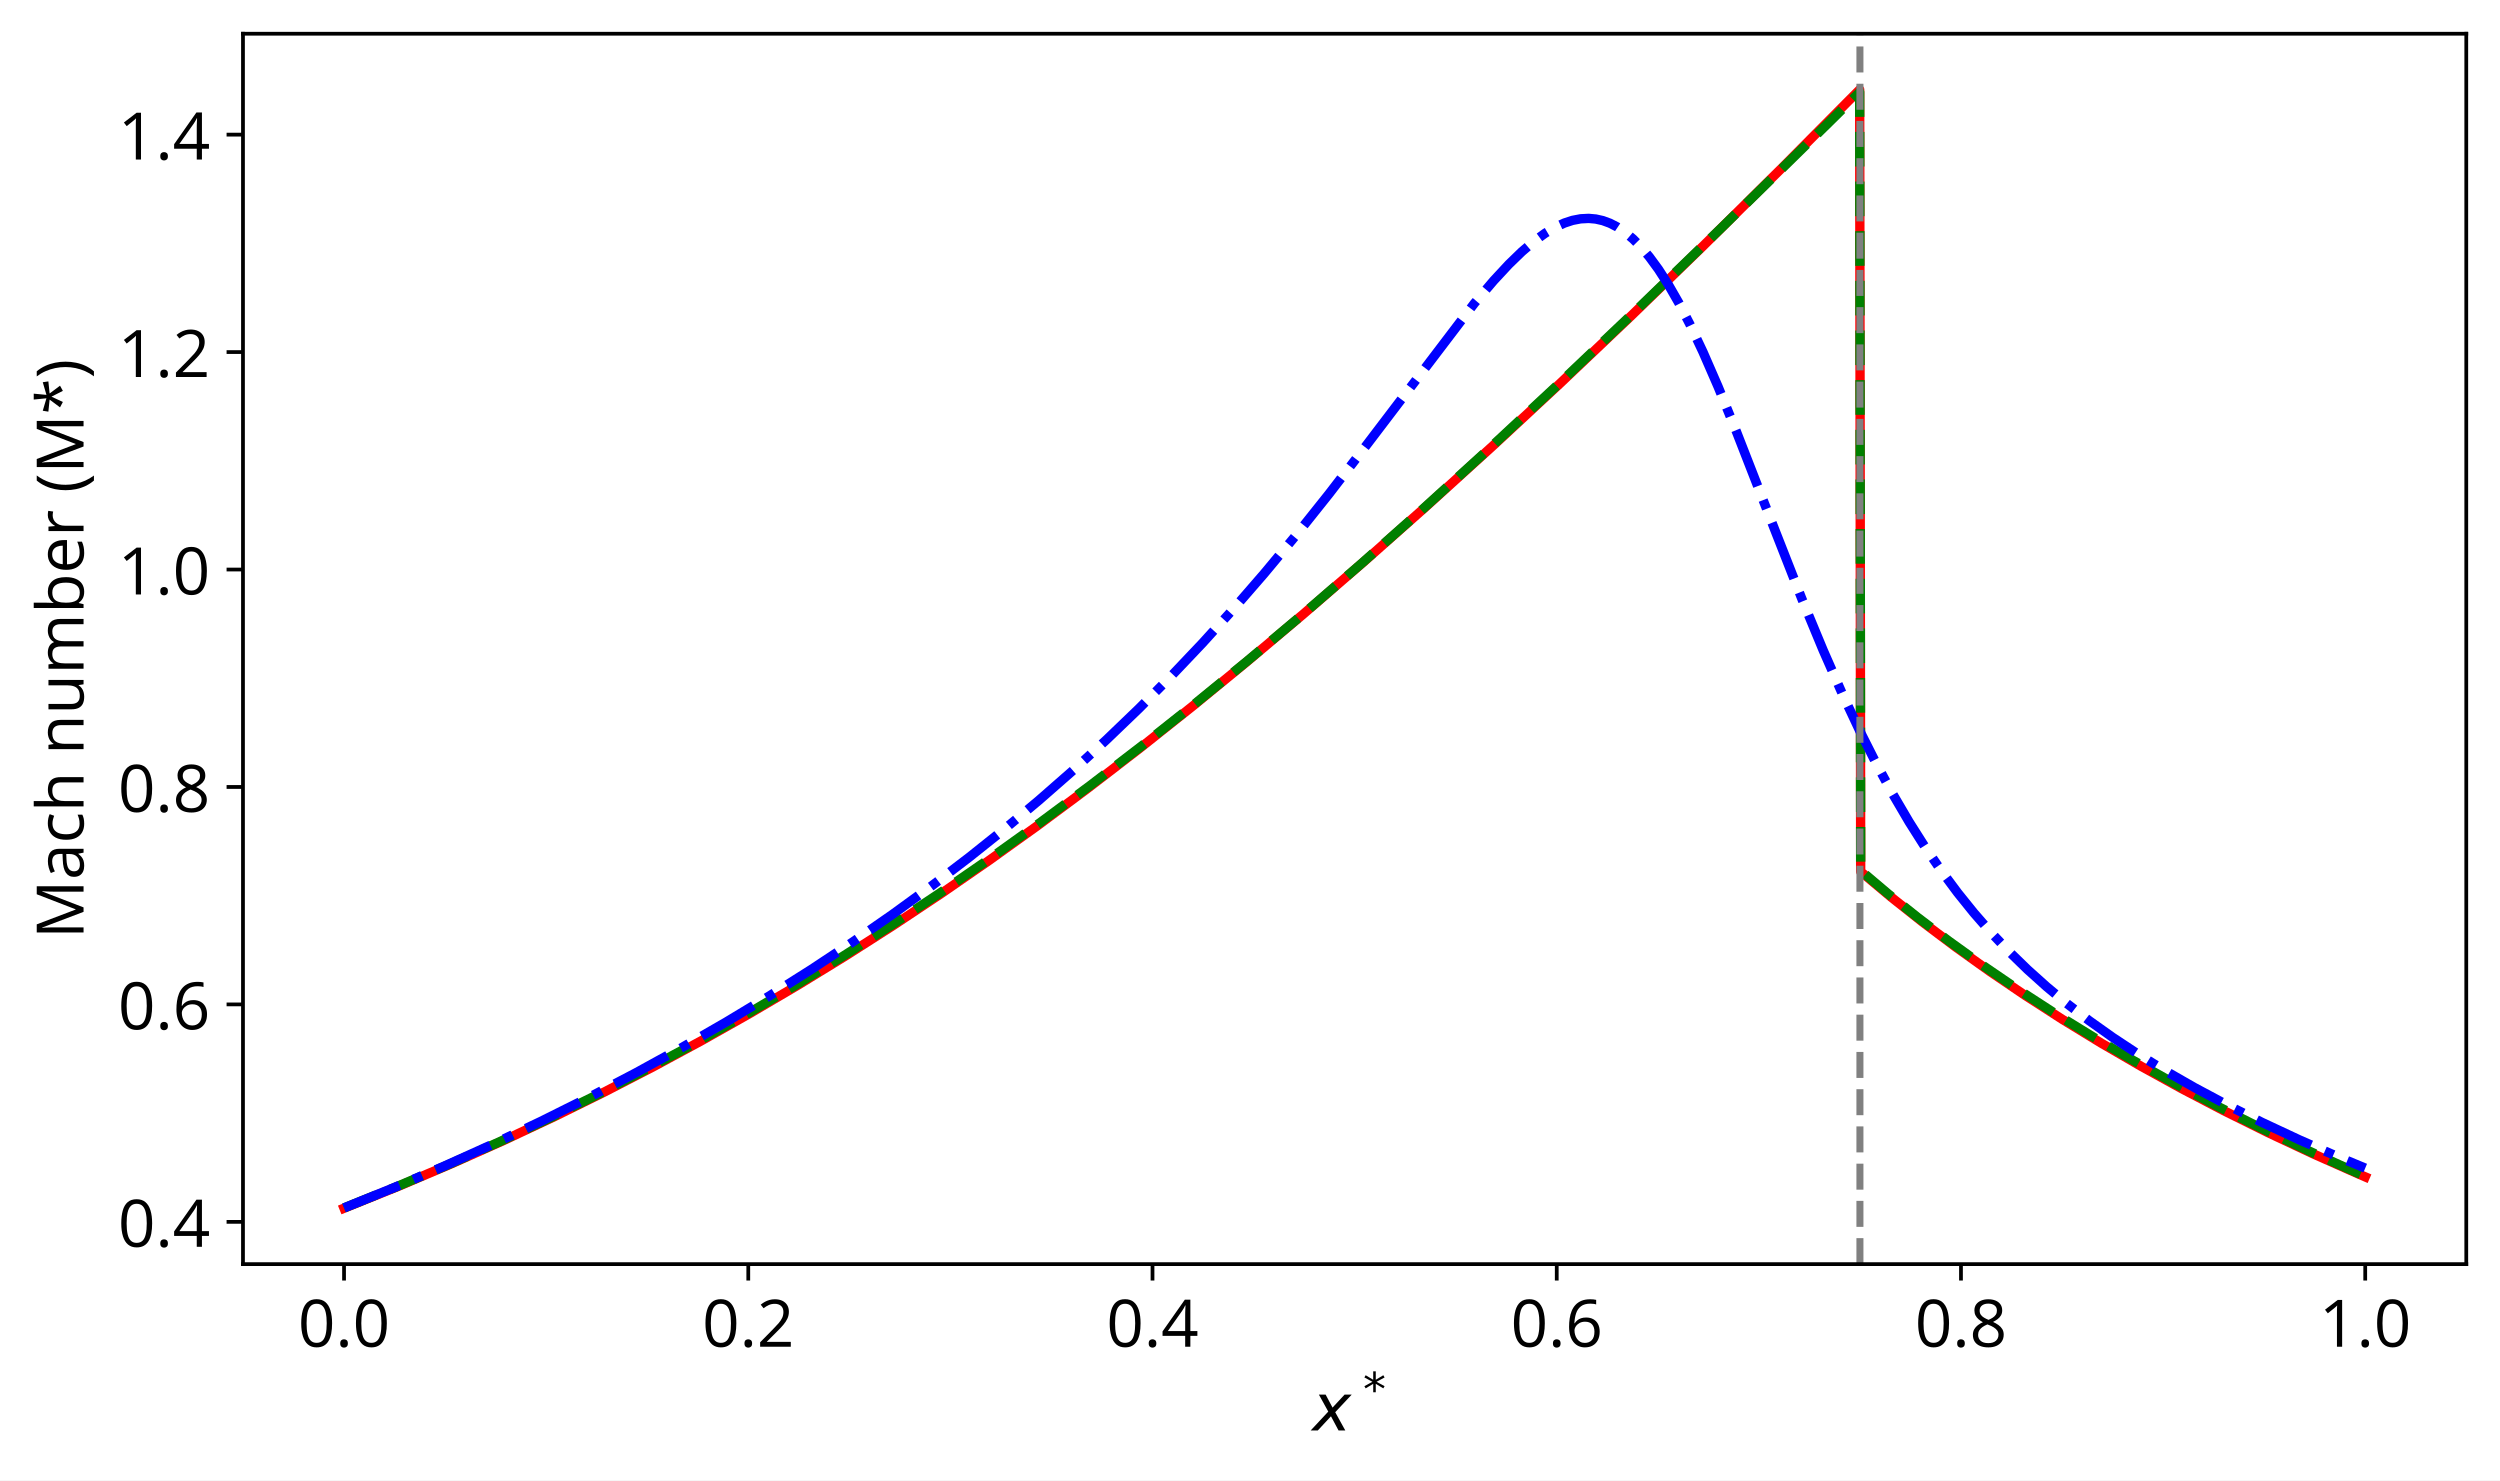
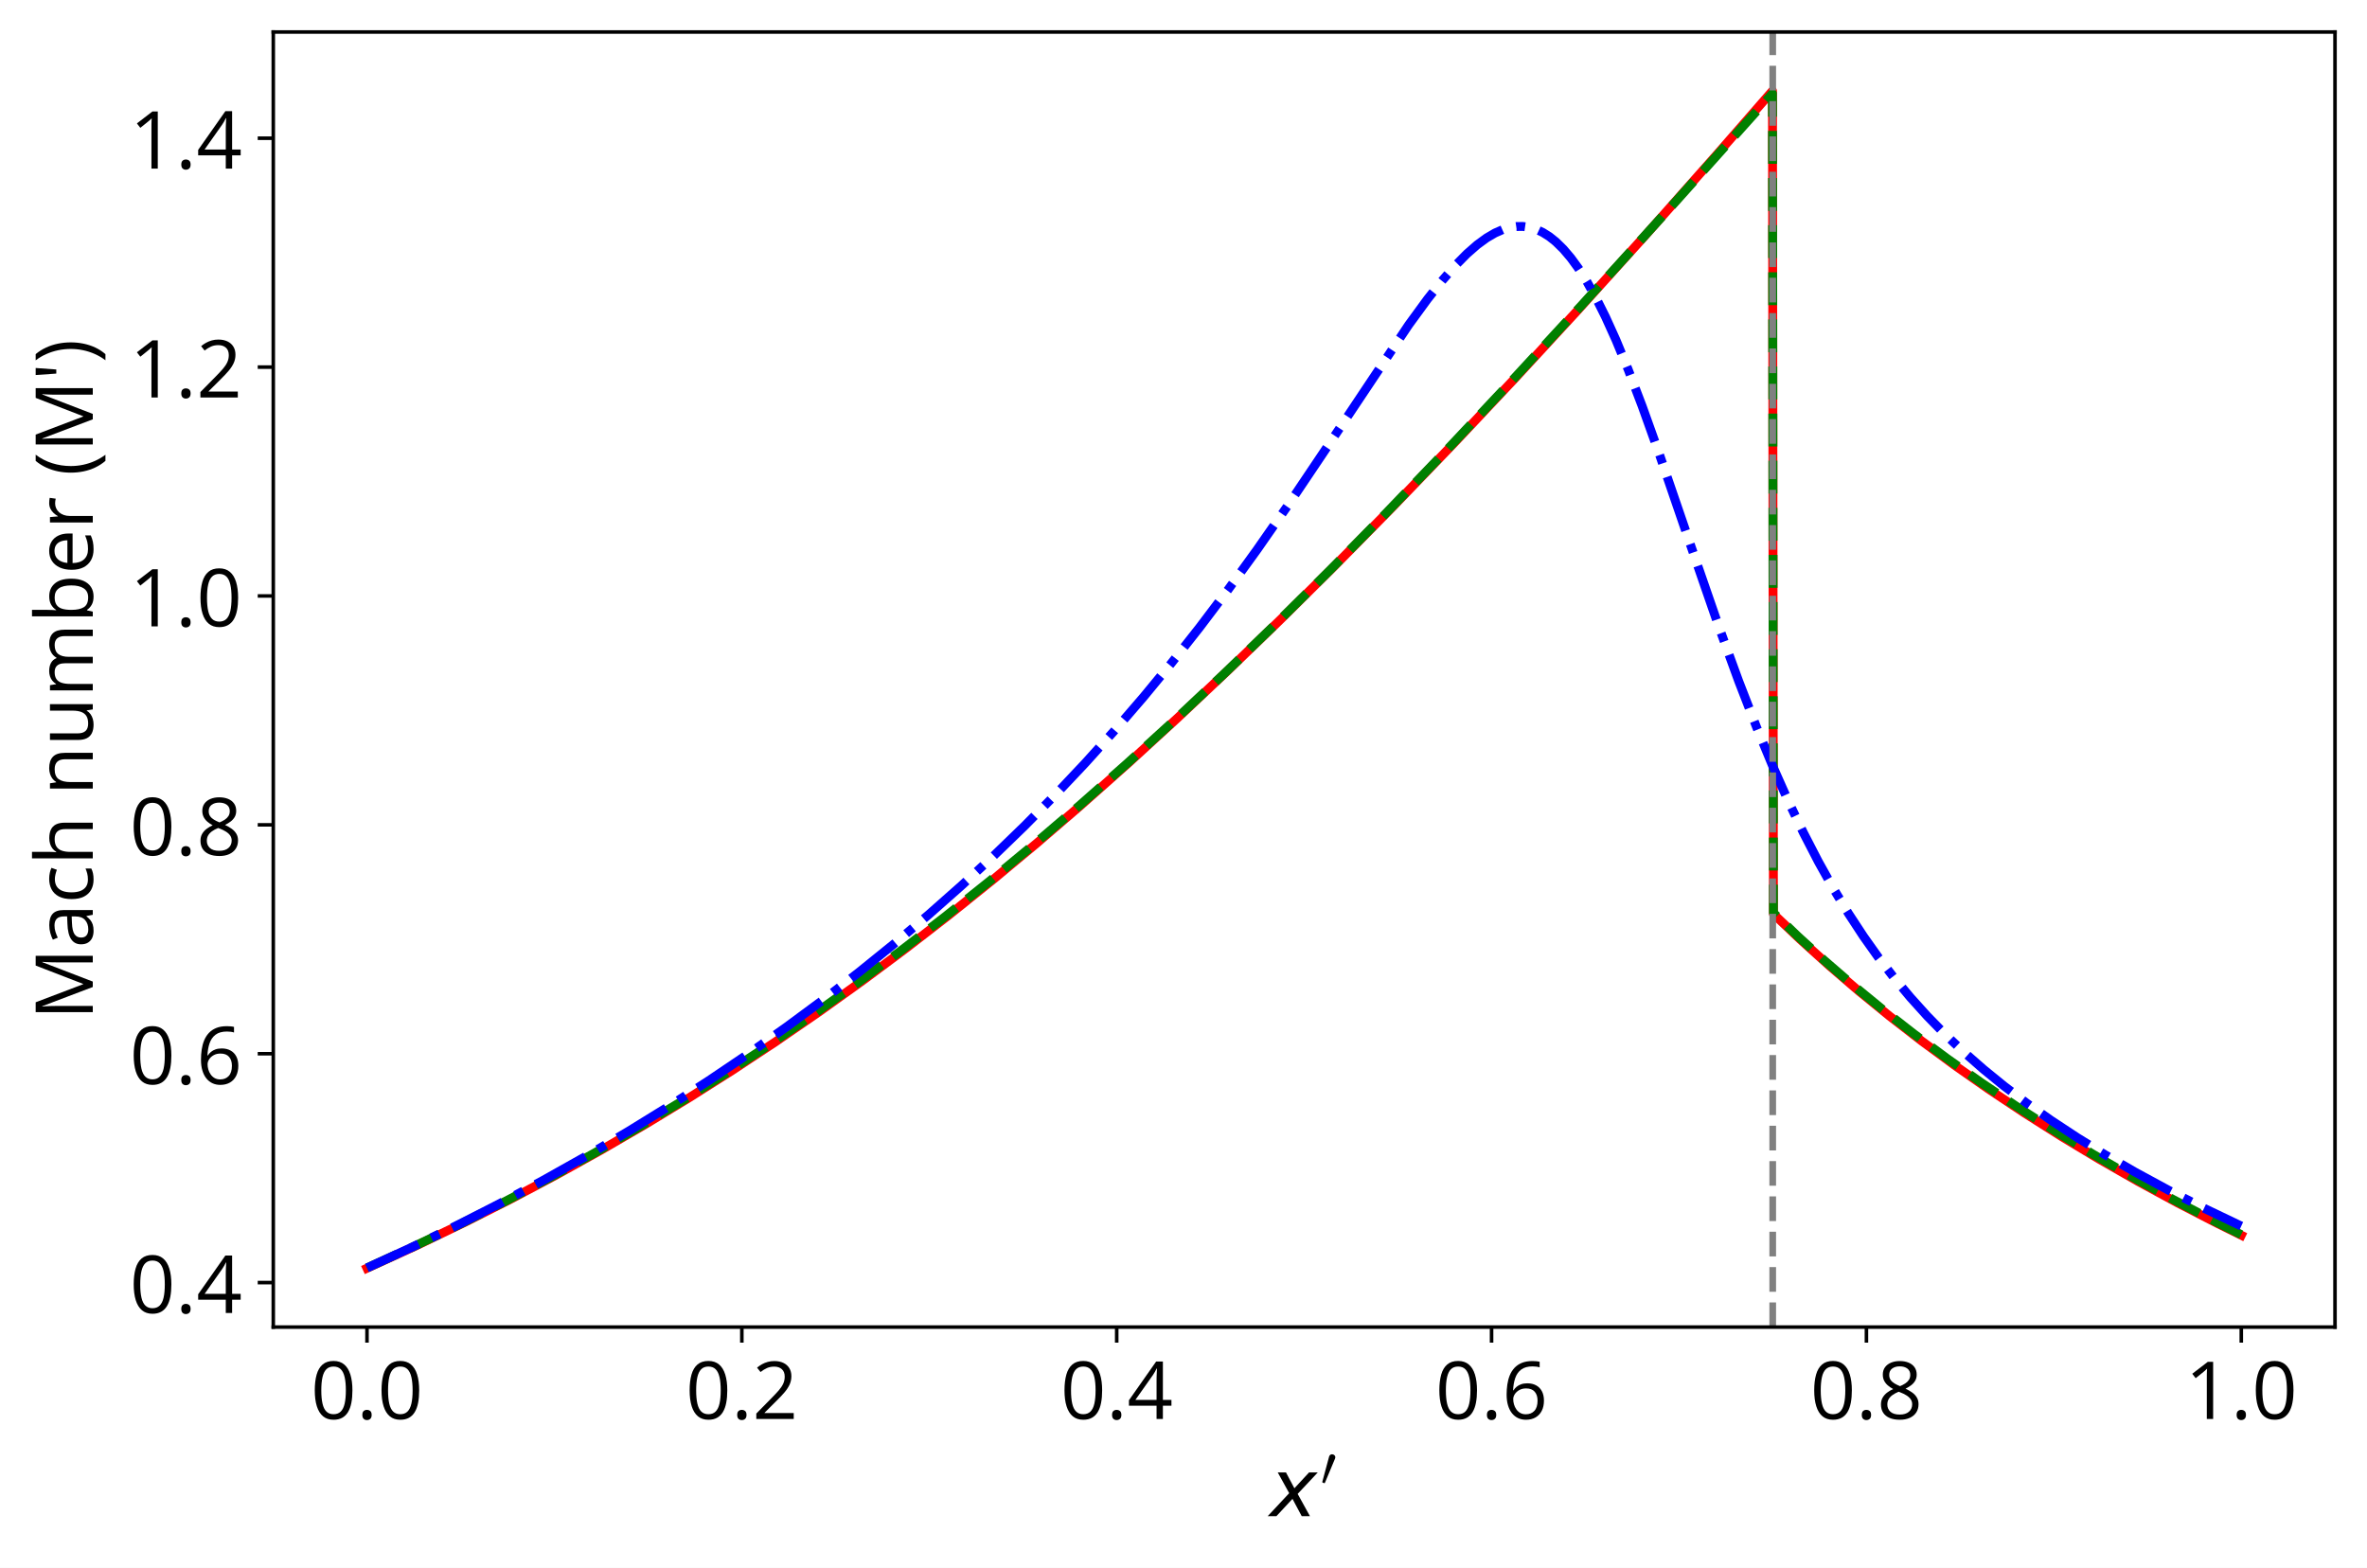
- <svg xmlns="http://www.w3.org/2000/svg" xmlns:xlink="http://www.w3.org/1999/xlink" width="533.712pt" height="316.046pt" viewBox="0 0 533.712 316.046" version="1.1">
+ <svg xmlns="http://www.w3.org/2000/svg" xmlns:xlink="http://www.w3.org/1999/xlink" width="532.623pt" height="352.766pt" viewBox="0 0 532.623 352.766" version="1.1">
  <defs>
    <style type="text/css">*{stroke-linejoin: round; stroke-linecap: butt}</style>
  </defs>
  <g id="figure_1">
    <g id="patch_1">
-       <path d="M 0 316.046  L 533.712 316.046  L 533.712 0  L 0 0  z " style="fill: #ffffff" />
+       <path d="M 0 352.766  L 532.623 352.766  L 532.623 0  L 0 0  z " style="fill: #ffffff" />
    </g>
    <g id="axes_1">
      <g id="patch_2">
-         <path d="M 51.872 269.872  L 526.512 269.872  L 526.512 7.2  L 51.872 7.2  z " style="fill: #ffffff" />
+         <path d="M 61.493 298.6  L 525.423 298.6  L 525.423 7.2  L 61.493 7.2  z " style="fill: #ffffff" />
      </g>
      <g id="matplotlib.axis_1">
        <g id="xtick_1">
          <g id="line2d_1">
            <defs>
-               <path id="m478707d44b" d="M 0 0  L 0 3.5  " style="stroke: #000000; stroke-width: 0.8" />
-             </defs>
-             <g>
-               <use xlink:href="#m478707d44b" x="73.447" y="269.872" style="stroke: #000000; stroke-width: 0.8" />
+               <path id="m6698d5243b" d="M 0 0  L 0 3.5  " style="stroke: #000000; stroke-width: 0.8" />
+             </defs>
+             <g>
+               <use xlink:href="#m6698d5243b" x="82.581" y="298.6" style="stroke: #000000; stroke-width: 0.8" />
            </g>
          </g>
          <g id="text_1">
-             <g transform="translate(63.60408 287.5098) scale(0.14 -0.14)">
+             <g transform="translate(69.9257 319.2772) scale(0.18 -0.18)">
              <defs>
                <path id="OpenSans-Regular-30" d="M 3334 2291  Q 3334 1734 3250 1296  Q 3166 859 2984 556  Q 2803 253 2515 95  Q 2228 -63 1825 -63  Q 1316 -63 983 215  Q 650 494 486 1020  Q 322 1547 322 2291  Q 322 3022 470 3548  Q 619 4075 950 4358  Q 1281 4641 1825 4641  Q 2341 4641 2675 4361  Q 3009 4081 3171 3554  Q 3334 3028 3334 2291  z M 844 2291  Q 844 1653 941 1228  Q 1038 803 1255 592  Q 1472 381 1825 381  Q 2178 381 2395 590  Q 2613 800 2711 1225  Q 2809 1650 2809 2291  Q 2809 2919 2712 3342  Q 2616 3766 2400 3980  Q 2184 4194 1825 4194  Q 1466 4194 1250 3980  Q 1034 3766 939 3342  Q 844 2919 844 2291  z " transform="scale(0.015625)" />
                <path id="OpenSans-Regular-2e" d="M 469 325  Q 469 544 575 636  Q 681 728 834 728  Q 994 728 1103 636  Q 1213 544 1213 325  Q 1213 109 1103 10  Q 994 -88 834 -88  Q 681 -88 575 10  Q 469 109 469 325  z " transform="scale(0.015625)" />
              </defs>
              <use xlink:href="#OpenSans-Regular-30" />
              <use xlink:href="#OpenSans-Regular-2e" transform="translate(57.17773 0)" />
              <use xlink:href="#OpenSans-Regular-30" transform="translate(83.44727 0)" />
            </g>
          </g>
        </g>
        <g id="xtick_2">
          <g id="line2d_2">
            <g>
-               <use xlink:href="#m478707d44b" x="159.745" y="269.872" style="stroke: #000000; stroke-width: 0.8" />
+               <use xlink:href="#m6698d5243b" x="166.931" y="298.6" style="stroke: #000000; stroke-width: 0.8" />
            </g>
          </g>
          <g id="text_2">
-             <g transform="translate(149.9023 287.5098) scale(0.14 -0.14)">
+             <g transform="translate(154.2766 319.2772) scale(0.18 -0.18)">
              <defs>
                <path id="OpenSans-Regular-32" d="M 3309 0  L 316 0  L 316 434  L 1538 1675  Q 1878 2019 2111 2287  Q 2344 2556 2466 2817  Q 2588 3078 2588 3391  Q 2588 3778 2358 3983  Q 2128 4188 1753 4188  Q 1425 4188 1172 4075  Q 919 3963 653 3756  L 375 4106  Q 556 4259 770 4378  Q 984 4497 1229 4565  Q 1475 4634 1753 4634  Q 2175 4634 2481 4487  Q 2788 4341 2955 4069  Q 3122 3797 3122 3422  Q 3122 3059 2978 2748  Q 2834 2438 2575 2133  Q 2316 1828 1969 1488  L 975 497  L 975 475  L 3309 475  L 3309 0  z " transform="scale(0.015625)" />
              </defs>
              <use xlink:href="#OpenSans-Regular-30" />
              <use xlink:href="#OpenSans-Regular-2e" transform="translate(57.17773 0)" />
              <use xlink:href="#OpenSans-Regular-32" transform="translate(83.44727 0)" />
            </g>
          </g>
        </g>
        <g id="xtick_3">
          <g id="line2d_3">
            <g>
-               <use xlink:href="#m478707d44b" x="246.043" y="269.872" style="stroke: #000000; stroke-width: 0.8" />
+               <use xlink:href="#m6698d5243b" x="251.282" y="298.6" style="stroke: #000000; stroke-width: 0.8" />
            </g>
          </g>
          <g id="text_3">
-             <g transform="translate(236.2004 287.5098) scale(0.14 -0.14)">
+             <g transform="translate(238.6275 319.2772) scale(0.18 -0.18)">
              <defs>
                <path id="OpenSans-Regular-34" d="M 3538 1059  L 2853 1059  L 2853 0  L 2347 0  L 2347 1059  L 138 1059  L 138 1497  L 2313 4594  L 2853 4594  L 2853 1528  L 3538 1528  L 3538 1059  z M 2347 1528  L 2347 3022  Q 2347 3194 2350 3333  Q 2353 3472 2359 3592  Q 2366 3713 2370 3822  Q 2375 3931 2378 4038  L 2353 4038  Q 2294 3913 2217 3773  Q 2141 3634 2063 3525  L 653 1528  L 2347 1528  z " transform="scale(0.015625)" />
              </defs>
              <use xlink:href="#OpenSans-Regular-30" />
              <use xlink:href="#OpenSans-Regular-2e" transform="translate(57.17773 0)" />
              <use xlink:href="#OpenSans-Regular-34" transform="translate(83.44727 0)" />
            </g>
          </g>
        </g>
        <g id="xtick_4">
          <g id="line2d_4">
            <g>
-               <use xlink:href="#m478707d44b" x="332.341" y="269.872" style="stroke: #000000; stroke-width: 0.8" />
+               <use xlink:href="#m6698d5243b" x="335.633" y="298.6" style="stroke: #000000; stroke-width: 0.8" />
            </g>
          </g>
          <g id="text_4">
-             <g transform="translate(322.4986 287.5098) scale(0.14 -0.14)">
+             <g transform="translate(322.9784 319.2772) scale(0.18 -0.18)">
              <defs>
                <path id="OpenSans-Regular-36" d="M 363 1953  Q 363 2366 420 2759  Q 478 3153 615 3492  Q 753 3831 990 4087  Q 1228 4344 1583 4489  Q 1938 4634 2434 4634  Q 2575 4634 2737 4620  Q 2900 4606 3006 4575  L 3006 4128  Q 2891 4169 2742 4187  Q 2594 4206 2444 4206  Q 1863 4206 1530 3953  Q 1197 3700 1050 3267  Q 903 2834 881 2294  L 916 2294  Q 1013 2450 1163 2576  Q 1313 2703 1527 2778  Q 1741 2853 2025 2853  Q 2425 2853 2723 2690  Q 3022 2528 3186 2218  Q 3350 1909 3350 1469  Q 3350 997 3175 653  Q 3000 309 2676 123  Q 2353 -63 1906 -63  Q 1572 -63 1290 65  Q 1009 194 801 447  Q 594 700 478 1076  Q 363 1453 363 1953  z M 1900 375  Q 2325 375 2581 647  Q 2838 919 2838 1469  Q 2838 1919 2609 2181  Q 2381 2444 1922 2444  Q 1609 2444 1378 2314  Q 1147 2184 1019 1987  Q 891 1791 891 1588  Q 891 1381 952 1168  Q 1013 956 1138 775  Q 1263 594 1453 484  Q 1644 375 1900 375  z " transform="scale(0.015625)" />
              </defs>
              <use xlink:href="#OpenSans-Regular-30" />
              <use xlink:href="#OpenSans-Regular-2e" transform="translate(57.17773 0)" />
              <use xlink:href="#OpenSans-Regular-36" transform="translate(83.44727 0)" />
            </g>
          </g>
        </g>
        <g id="xtick_5">
          <g id="line2d_5">
            <g>
-               <use xlink:href="#m478707d44b" x="418.639" y="269.872" style="stroke: #000000; stroke-width: 0.8" />
+               <use xlink:href="#m6698d5243b" x="419.984" y="298.6" style="stroke: #000000; stroke-width: 0.8" />
            </g>
          </g>
          <g id="text_5">
-             <g transform="translate(408.7968 287.5098) scale(0.14 -0.14)">
+             <g transform="translate(407.3293 319.2772) scale(0.18 -0.18)">
              <defs>
                <path id="OpenSans-Regular-38" d="M 1825 4634  Q 2222 4634 2528 4509  Q 2834 4384 3007 4142  Q 3181 3900 3181 3547  Q 3181 3269 3061 3061  Q 2941 2853 2737 2698  Q 2534 2544 2288 2422  Q 2581 2288 2817 2119  Q 3053 1950 3190 1722  Q 3328 1494 3328 1181  Q 3328 797 3142 517  Q 2956 238 2622 87  Q 2288 -63 1838 -63  Q 1353 -63 1014 82  Q 675 228 498 501  Q 322 775 322 1159  Q 322 1475 456 1708  Q 591 1941 812 2109  Q 1034 2278 1297 2394  Q 1069 2519 880 2678  Q 691 2838 580 3052  Q 469 3266 469 3550  Q 469 3897 645 4139  Q 822 4381 1130 4507  Q 1438 4634 1825 4634  z M 831 1156  Q 831 806 1078 579  Q 1325 353 1825 353  Q 2300 353 2559 579  Q 2819 806 2819 1175  Q 2819 1403 2700 1576  Q 2581 1750 2362 1887  Q 2144 2025 1847 2138  L 1734 2178  Q 1447 2059 1245 1914  Q 1044 1769 937 1584  Q 831 1400 831 1156  z M 1819 4209  Q 1450 4209 1215 4032  Q 981 3856 981 3525  Q 981 3288 1095 3123  Q 1209 2959 1406 2842  Q 1603 2725 1847 2625  Q 2084 2725 2268 2845  Q 2453 2966 2559 3131  Q 2666 3297 2666 3528  Q 2666 3859 2433 4034  Q 2200 4209 1819 4209  z " transform="scale(0.015625)" />
              </defs>
              <use xlink:href="#OpenSans-Regular-30" />
              <use xlink:href="#OpenSans-Regular-2e" transform="translate(57.17773 0)" />
              <use xlink:href="#OpenSans-Regular-38" transform="translate(83.44727 0)" />
            </g>
          </g>
        </g>
        <g id="xtick_6">
          <g id="line2d_6">
            <g>
-               <use xlink:href="#m478707d44b" x="504.938" y="269.872" style="stroke: #000000; stroke-width: 0.8" />
+               <use xlink:href="#m6698d5243b" x="504.335" y="298.6" style="stroke: #000000; stroke-width: 0.8" />
            </g>
          </g>
          <g id="text_6">
-             <g transform="translate(495.095 287.5098) scale(0.14 -0.14)">
+             <g transform="translate(491.6802 319.2772) scale(0.18 -0.18)">
              <defs>
                <path id="OpenSans-Regular-31" d="M 2247 0  L 1741 0  L 1741 3238  Q 1741 3422 1742 3555  Q 1744 3688 1748 3798  Q 1753 3909 1763 4025  Q 1666 3925 1581 3854  Q 1497 3784 1372 3681  L 850 3263  L 578 3616  L 1816 4569  L 2247 4569  L 2247 0  z " transform="scale(0.015625)" />
              </defs>
              <use xlink:href="#OpenSans-Regular-31" />
              <use xlink:href="#OpenSans-Regular-2e" transform="translate(57.17773 0)" />
              <use xlink:href="#OpenSans-Regular-30" transform="translate(83.44727 0)" />
            </g>
          </g>
        </g>
        <g id="text_7">
-           <g transform="translate(280.1622 305.4967) scale(0.14 -0.14)">
+           <g transform="translate(285.7178 341.2603) scale(0.18 -0.18)">
            <defs>
              <path id="DejaVuSans-Oblique-78" d="M 3841 3500  L 2234 1784  L 3219 0  L 2559 0  L 1819 1388  L 531 0  L -166 0  L 1556 1844  L 641 3500  L 1300 3500  L 1972 2234  L 3144 3500  L 3841 3500  z " transform="scale(0.015625)" />
-               <path id="DejaVuSans-2a" d="M 3009 3897  L 1888 3291  L 3009 2681  L 2828 2375  L 1778 3009  L 1778 1831  L 1422 1831  L 1422 3009  L 372 2375  L 191 2681  L 1313 3291  L 191 3897  L 372 4206  L 1422 3572  L 1422 4750  L 1778 4750  L 1778 3572  L 2828 4206  L 3009 3897  z " transform="scale(0.015625)" />
-             </defs>
-             <use xlink:href="#DejaVuSans-Oblique-78" transform="translate(0 0.765625)" />
-             <use xlink:href="#DejaVuSans-2a" transform="translate(77.28353 39.04688) scale(0.7)" />
+               <path id="Cmsy10-30" d="M 225 347  Q 184 359 184 409  L 966 3316  Q 1003 3434 1093 3506  Q 1184 3578 1300 3578  Q 1450 3578 1564 3479  Q 1678 3381 1678 3231  Q 1678 3166 1644 3084  L 488 319  Q 466 275 428 275  Q 394 275 320 306  Q 247 338 225 347  z " transform="scale(0.015625)" />
+             </defs>
+             <use xlink:href="#DejaVuSans-Oblique-78" transform="translate(0 0.584375)" />
+             <use xlink:href="#Cmsy10-30" transform="translate(63.64583 38.86563) scale(0.7)" />
          </g>
        </g>
      </g>
      <g id="matplotlib.axis_2">
        <g id="ytick_1">
          <g id="line2d_7">
            <defs>
-               <path id="mf905a0139d" d="M 0 0  L -3.5 0  " style="stroke: #000000; stroke-width: 0.8" />
-             </defs>
-             <g>
-               <use xlink:href="#mf905a0139d" x="51.872" y="260.848" style="stroke: #000000; stroke-width: 0.8" />
+               <path id="ma03e118d3f" d="M 0 0  L -3.5 0  " style="stroke: #000000; stroke-width: 0.8" />
+             </defs>
+             <g>
+               <use xlink:href="#ma03e118d3f" x="61.493" y="288.589" style="stroke: #000000; stroke-width: 0.8" />
            </g>
          </g>
          <g id="text_8">
-             <g transform="translate(25.18688 266.1668) scale(0.14 -0.14)">
+             <g transform="translate(29.18313 295.4276) scale(0.18 -0.18)">
              <use xlink:href="#OpenSans-Regular-30" />
              <use xlink:href="#OpenSans-Regular-2e" transform="translate(57.17773 0)" />
              <use xlink:href="#OpenSans-Regular-34" transform="translate(83.44727 0)" />
            </g>
          </g>
        </g>
        <g id="ytick_2">
          <g id="line2d_8">
            <g>
-               <use xlink:href="#mf905a0139d" x="51.872" y="214.427" style="stroke: #000000; stroke-width: 0.8" />
+               <use xlink:href="#ma03e118d3f" x="61.493" y="237.091" style="stroke: #000000; stroke-width: 0.8" />
            </g>
          </g>
          <g id="text_9">
-             <g transform="translate(25.18688 219.7461) scale(0.14 -0.14)">
+             <g transform="translate(29.18313 243.9299) scale(0.18 -0.18)">
              <use xlink:href="#OpenSans-Regular-30" />
              <use xlink:href="#OpenSans-Regular-2e" transform="translate(57.17773 0)" />
              <use xlink:href="#OpenSans-Regular-36" transform="translate(83.44727 0)" />
            </g>
          </g>
        </g>
        <g id="ytick_3">
          <g id="line2d_9">
            <g>
-               <use xlink:href="#mf905a0139d" x="51.872" y="168.006" style="stroke: #000000; stroke-width: 0.8" />
+               <use xlink:href="#ma03e118d3f" x="61.493" y="185.594" style="stroke: #000000; stroke-width: 0.8" />
            </g>
          </g>
          <g id="text_10">
-             <g transform="translate(25.18688 173.3253) scale(0.14 -0.14)">
+             <g transform="translate(29.18313 192.4321) scale(0.18 -0.18)">
              <use xlink:href="#OpenSans-Regular-30" />
              <use xlink:href="#OpenSans-Regular-2e" transform="translate(57.17773 0)" />
              <use xlink:href="#OpenSans-Regular-38" transform="translate(83.44727 0)" />
            </g>
          </g>
        </g>
        <g id="ytick_4">
          <g id="line2d_10">
            <g>
-               <use xlink:href="#mf905a0139d" x="51.872" y="121.586" style="stroke: #000000; stroke-width: 0.8" />
+               <use xlink:href="#ma03e118d3f" x="61.493" y="134.096" style="stroke: #000000; stroke-width: 0.8" />
            </g>
          </g>
          <g id="text_11">
-             <g transform="translate(25.18688 126.9046) scale(0.14 -0.14)">
+             <g transform="translate(29.18313 140.9344) scale(0.18 -0.18)">
              <use xlink:href="#OpenSans-Regular-31" />
              <use xlink:href="#OpenSans-Regular-2e" transform="translate(57.17773 0)" />
              <use xlink:href="#OpenSans-Regular-30" transform="translate(83.44727 0)" />
            </g>
          </g>
        </g>
        <g id="ytick_5">
          <g id="line2d_11">
            <g>
-               <use xlink:href="#mf905a0139d" x="51.872" y="75.165" style="stroke: #000000; stroke-width: 0.8" />
+               <use xlink:href="#ma03e118d3f" x="61.493" y="82.598" style="stroke: #000000; stroke-width: 0.8" />
            </g>
          </g>
          <g id="text_12">
-             <g transform="translate(25.18688 80.48383) scale(0.14 -0.14)">
+             <g transform="translate(29.18313 89.43673) scale(0.18 -0.18)">
              <use xlink:href="#OpenSans-Regular-31" />
              <use xlink:href="#OpenSans-Regular-2e" transform="translate(57.17773 0)" />
              <use xlink:href="#OpenSans-Regular-32" transform="translate(83.44727 0)" />
            </g>
          </g>
        </g>
        <g id="ytick_6">
          <g id="line2d_12">
            <g>
-               <use xlink:href="#mf905a0139d" x="51.872" y="28.744" style="stroke: #000000; stroke-width: 0.8" />
+               <use xlink:href="#ma03e118d3f" x="61.493" y="31.1" style="stroke: #000000; stroke-width: 0.8" />
            </g>
          </g>
          <g id="text_13">
-             <g transform="translate(25.18688 34.06308) scale(0.14 -0.14)">
+             <g transform="translate(29.18313 37.93902) scale(0.18 -0.18)">
              <use xlink:href="#OpenSans-Regular-31" />
              <use xlink:href="#OpenSans-Regular-2e" transform="translate(57.17773 0)" />
              <use xlink:href="#OpenSans-Regular-34" transform="translate(83.44727 0)" />
            </g>
          </g>
        </g>
        <g id="text_14">
-           <g transform="translate(17.83781 200.428) rotate(-90) scale(0.14 -0.14)">
+           <g transform="translate(20.87719 229.4914) rotate(-90) scale(0.18 -0.18)">
            <defs>
              <path id="OpenSans-Regular-4d" d="M 2634 0  L 1100 4044  L 1075 4044  Q 1088 3916 1097 3731  Q 1106 3547 1112 3330  Q 1119 3113 1119 2888  L 1119 0  L 625 0  L 625 4569  L 1413 4569  L 2859 769  L 2881 769  L 4350 4569  L 5131 4569  L 5131 0  L 4606 0  L 4606 2925  Q 4606 3128 4612 3333  Q 4619 3538 4628 3720  Q 4638 3903 4647 4038  L 4622 4038  L 3069 0  L 2634 0  z " transform="scale(0.015625)" />
              <path id="OpenSans-Regular-61" d="M 1828 3481  Q 2441 3481 2737 3206  Q 3034 2931 3034 2328  L 3034 0  L 2656 0  L 2556 506  L 2531 506  Q 2388 319 2231 192  Q 2075 66 1870 1  Q 1666 -63 1369 -63  Q 1056 -63 814 46  Q 572 156 433 378  Q 294 600 294 941  Q 294 1453 700 1728  Q 1106 2003 1938 2028  L 2528 2053  L 2528 2263  Q 2528 2706 2337 2884  Q 2147 3063 1800 3063  Q 1531 3063 1287 2984  Q 1044 2906 825 2800  L 666 3194  Q 897 3313 1197 3397  Q 1497 3481 1828 3481  z M 2522 1688  L 2000 1666  Q 1359 1641 1096 1456  Q 834 1272 834 934  Q 834 641 1012 500  Q 1191 359 1484 359  Q 1941 359 2231 612  Q 2522 866 2522 1372  L 2522 1688  z " transform="scale(0.015625)" />
              <path id="OpenSans-Regular-63" d="M 1919 -63  Q 1456 -63 1103 128  Q 750 319 553 709  Q 356 1100 356 1694  Q 356 2316 564 2711  Q 772 3106 1137 3297  Q 1503 3488 1969 3488  Q 2225 3488 2464 3436  Q 2703 3384 2856 3306  L 2700 2872  Q 2544 2934 2339 2984  Q 2134 3034 1956 3034  Q 1600 3034 1364 2881  Q 1128 2728 1011 2431  Q 894 2134 894 1700  Q 894 1284 1008 990  Q 1122 697 1348 542  Q 1575 388 1916 388  Q 2188 388 2406 445  Q 2625 503 2803 581  L 2803 119  Q 2631 31 2420 -16  Q 2209 -63 1919 -63  z " transform="scale(0.015625)" />
              <path id="OpenSans-Regular-68" d="M 1066 4863  L 1066 3409  Q 1066 3284 1059 3157  Q 1053 3031 1038 2925  L 1072 2925  Q 1178 3106 1342 3229  Q 1506 3353 1715 3417  Q 1925 3481 2159 3481  Q 2572 3481 2848 3350  Q 3125 3219 3264 2944  Q 3403 2669 3403 2231  L 3403 0  L 2891 0  L 2891 2197  Q 2891 2625 2695 2837  Q 2500 3050 2097 3050  Q 1716 3050 1489 2904  Q 1263 2759 1164 2478  Q 1066 2197 1066 1791  L 1066 0  L 547 0  L 547 4863  L 1066 4863  z " transform="scale(0.015625)" />
              <path id="OpenSans-Regular-20" transform="scale(0.015625)" />
              <path id="OpenSans-Regular-6e" d="M 2169 3488  Q 2778 3488 3090 3189  Q 3403 2891 3403 2231  L 3403 0  L 2891 0  L 2891 2197  Q 2891 2625 2695 2837  Q 2500 3050 2097 3050  Q 1528 3050 1297 2728  Q 1066 2406 1066 1794  L 1066 0  L 547 0  L 547 3425  L 966 3425  L 1044 2931  L 1072 2931  Q 1181 3113 1350 3236  Q 1519 3359 1728 3423  Q 1938 3488 2169 3488  z " transform="scale(0.015625)" />
              <path id="OpenSans-Regular-75" d="M 3375 3425  L 3375 0  L 2950 0  L 2875 481  L 2847 481  Q 2741 303 2572 181  Q 2403 59 2192 -2  Q 1981 -63 1744 -63  Q 1338 -63 1063 68  Q 788 200 648 475  Q 509 750 509 1181  L 509 3425  L 1034 3425  L 1034 1219  Q 1034 791 1228 580  Q 1422 369 1819 369  Q 2200 369 2426 512  Q 2653 656 2753 936  Q 2853 1216 2853 1622  L 2853 3425  L 3375 3425  z " transform="scale(0.015625)" />
              <path id="OpenSans-Regular-6d" d="M 4266 3488  Q 4831 3488 5118 3192  Q 5406 2897 5406 2244  L 5406 0  L 4894 0  L 4894 2219  Q 4894 2634 4714 2842  Q 4534 3050 4181 3050  Q 3684 3050 3459 2762  Q 3234 2475 3234 1916  L 3234 0  L 2719 0  L 2719 2219  Q 2719 2497 2639 2681  Q 2559 2866 2401 2958  Q 2244 3050 2003 3050  Q 1663 3050 1456 2909  Q 1250 2769 1158 2492  Q 1066 2216 1066 1813  L 1066 0  L 547 0  L 547 3425  L 966 3425  L 1044 2941  L 1072 2941  Q 1175 3119 1331 3241  Q 1488 3363 1681 3425  Q 1875 3488 2094 3488  Q 2484 3488 2748 3342  Q 3013 3197 3131 2900  L 3159 2900  Q 3328 3197 3622 3342  Q 3916 3488 4266 3488  z " transform="scale(0.015625)" />
              <path id="OpenSans-Regular-62" d="M 1066 4863  L 1066 3647  Q 1066 3438 1055 3241  Q 1044 3044 1038 2934  L 1066 2934  Q 1206 3166 1472 3325  Q 1738 3484 2150 3484  Q 2794 3484 3176 3039  Q 3559 2594 3559 1716  Q 3559 1138 3384 741  Q 3209 344 2890 140  Q 2572 -63 2138 -63  Q 1731 -63 1470 89  Q 1209 241 1069 459  L 1028 459  L 922 0  L 547 0  L 547 4863  L 1066 4863  z M 2066 3050  Q 1694 3050 1475 2904  Q 1256 2759 1161 2467  Q 1066 2175 1066 1728  L 1066 1700  Q 1066 1053 1281 711  Q 1497 369 2066 369  Q 2544 369 2783 719  Q 3022 1069 3022 1719  Q 3022 2381 2786 2715  Q 2550 3050 2066 3050  z " transform="scale(0.015625)" />
              <path id="OpenSans-Regular-65" d="M 1866 3488  Q 2303 3488 2615 3294  Q 2928 3100 3093 2751  Q 3259 2403 3259 1938  L 3259 1616  L 894 1616  Q 903 1013 1193 697  Q 1484 381 2013 381  Q 2338 381 2588 440  Q 2838 500 3106 616  L 3106 159  Q 2847 44 2592 -9  Q 2338 -63 1991 -63  Q 1497 -63 1130 139  Q 763 341 559 731  Q 356 1122 356 1688  Q 356 2241 542 2645  Q 728 3050 1067 3269  Q 1406 3488 1866 3488  z M 1859 3063  Q 1444 3063 1197 2791  Q 950 2519 903 2031  L 2716 2031  Q 2713 2338 2620 2570  Q 2528 2803 2340 2933  Q 2153 3063 1859 3063  z " transform="scale(0.015625)" />
              <path id="OpenSans-Regular-72" d="M 2103 3488  Q 2206 3488 2318 3477  Q 2431 3466 2519 3447  L 2453 2966  Q 2369 2988 2266 3000  Q 2163 3013 2072 3013  Q 1866 3013 1683 2930  Q 1500 2847 1362 2692  Q 1225 2538 1147 2320  Q 1069 2103 1069 1838  L 1069 0  L 547 0  L 547 3425  L 978 3425  L 1034 2794  L 1056 2794  Q 1163 2984 1313 3142  Q 1463 3300 1661 3394  Q 1859 3488 2103 3488  z " transform="scale(0.015625)" />
              <path id="OpenSans-Regular-28" d="M 256 1753  Q 256 2281 357 2781  Q 459 3281 668 3734  Q 878 4188 1197 4569  L 1694 4569  Q 1241 3975 1012 3250  Q 784 2525 784 1759  Q 784 1259 886 773  Q 988 288 1189 -162  Q 1391 -613 1688 -1013  L 1197 -1013  Q 878 -638 668 -195  Q 459 247 357 740  Q 256 1234 256 1753  z " transform="scale(0.015625)" />
-               <path id="OpenSans-Regular-2a" d="M 2034 4863  L 1916 3622  L 3150 3981  L 3231 3434  L 2050 3313  L 2813 2297  L 2306 2019  L 1741 3131  L 1222 2019  L 697 2297  L 1453 3313  L 278 3434  L 366 3981  L 1581 3622  L 1459 4863  L 2034 4863  z " transform="scale(0.015625)" />
+               <path id="OpenSans-Regular-27" d="M 984 4569  L 866 2919  L 538 2919  L 422 4569  L 984 4569  z " transform="scale(0.015625)" />
              <path id="OpenSans-Regular-29" d="M 1631 1759  Q 1631 1238 1529 742  Q 1428 247 1220 -197  Q 1013 -641 691 -1013  L 200 -1013  Q 500 -616 701 -162  Q 903 291 1004 777  Q 1106 1263 1106 1763  Q 1106 2272 1003 2765  Q 900 3259 698 3715  Q 497 4172 194 4569  L 691 4569  Q 1013 4184 1220 3732  Q 1428 3281 1529 2782  Q 1631 2284 1631 1759  z " transform="scale(0.015625)" />
            </defs>
            <use xlink:href="#OpenSans-Regular-4d" />
            <use xlink:href="#OpenSans-Regular-61" transform="translate(89.94141 0)" />
            <use xlink:href="#OpenSans-Regular-63" transform="translate(145.5078 0)" />
            <use xlink:href="#OpenSans-Regular-68" transform="translate(193.4082 0)" />
            <use xlink:href="#OpenSans-Regular-20" transform="translate(254.7363 0)" />
            <use xlink:href="#OpenSans-Regular-6e" transform="translate(280.7129 0)" />
            <use xlink:href="#OpenSans-Regular-75" transform="translate(342.041 0)" />
            <use xlink:href="#OpenSans-Regular-6d" transform="translate(403.3691 0)" />
            <use xlink:href="#OpenSans-Regular-62" transform="translate(495.9473 0)" />
            <use xlink:href="#OpenSans-Regular-65" transform="translate(557.1289 0)" />
            <use xlink:href="#OpenSans-Regular-72" transform="translate(613.2812 0)" />
            <use xlink:href="#OpenSans-Regular-20" transform="translate(654.1504 0)" />
            <use xlink:href="#OpenSans-Regular-28" transform="translate(680.127 0)" />
            <use xlink:href="#OpenSans-Regular-4d" transform="translate(709.6191 0)" />
-             <use xlink:href="#OpenSans-Regular-2a" transform="translate(799.5605 0)" />
-             <use xlink:href="#OpenSans-Regular-29" transform="translate(854.6387 0)" />
+             <use xlink:href="#OpenSans-Regular-27" transform="translate(799.5605 0)" />
+             <use xlink:href="#OpenSans-Regular-29" transform="translate(821.4844 0)" />
          </g>
        </g>
      </g>
      <g id="line2d_13">
-         <path d="M 73.447 257.932  L 85.319 253.141  L 96.327 248.465  L 107.552 243.451  L 118.344 238.384  L 128.921 233.173  L 139.498 227.713  L 149.859 222.117  L 160.22 216.27  L 170.365 210.296  L 180.51 204.07  L 190.655 197.586  L 201.016 190.695  L 211.161 183.68  L 221.738 176.087  L 232.315 168.215  L 243.323 159.735  L 254.764 150.63  L 265.988 141.428  L 278.292 131.058  L 291.243 119.85  L 304.626 107.976  L 318.872 95.031  L 332.902 81.991  L 348.012 67.637  L 363.338 52.768  L 380.39 35.885  L 397.011 19.14  L 397.227 186.072  L 403.702 191.493  L 410.394 196.808  L 417.517 202.176  L 424.856 207.422  L 432.411 212.548  L 440.397 217.691  L 448.6 222.705  L 457.018 227.592  L 465.652 232.352  L 474.718 237.098  L 484.216 241.809  L 493.713 246.272  L 503.427 250.592  L 504.938 251.243  L 504.938 251.243  " clip-path="url(#p8f48c74fbf)" style="fill: none; stroke: #ff0000; stroke-width: 2; stroke-linecap: square" />
+         <path d="M 82.581 285.355  L 93.763 280.237  L 104.734 274.956  L 114.861 269.837  L 125.199 264.357  L 135.115 258.85  L 145.031 253.089  L 154.948 247.069  L 164.653 240.92  L 174.569 234.369  L 184.485 227.54  L 194.401 220.427  L 203.896 213.346  L 213.601 205.83  L 223.517 197.862  L 233.222 189.784  L 243.138 181.253  L 253.899 171.693  L 264.87 161.641  L 276.474 150.698  L 288.078 139.463  L 300.315 127.321  L 313.396 114.032  L 327.532 99.332  L 341.245 84.75  L 354.959 69.866  L 370.15 53.045  L 386.185 34.946  L 398.844 20.445  L 399.055 205.635  L 405.173 211.453  L 411.714 217.36  L 418.254 222.972  L 425.217 228.651  L 432.39 234.212  L 439.774 239.655  L 447.37 244.983  L 455.387 250.332  L 463.826 255.682  L 472.266 260.766  L 481.127 265.836  L 489.988 270.65  L 499.061 275.327  L 504.335 277.934  L 504.335 277.934  " clip-path="url(#pa6b7d76bdb)" style="fill: none; stroke: #ff0000; stroke-width: 2; stroke-linecap: square" />
      </g>
      <g id="line2d_14">
-         <path d="M 73.447 257.864  L 84.671 253.335  L 95.68 248.657  L 106.688 243.735  L 117.481 238.664  L 128.058 233.45  L 138.634 227.987  L 148.995 222.388  L 159.356 216.538  L 169.717 210.433  L 180.078 204.07  L 190.439 197.444  L 200.8 190.557  L 211.377 183.255  L 221.954 175.682  L 232.747 167.679  L 243.755 159.234  L 254.979 150.34  L 266.42 140.991  L 278.292 131.002  L 290.595 120.358  L 303.546 108.858  L 317.361 96.29  L 332.255 82.432  L 348.66 66.856  L 367.439 48.708  L 390.535 26.061  L 397.011 19.669  L 397.227 185.854  L 403.055 190.788  L 409.315 195.797  L 416.006 200.869  L 423.129 205.992  L 430.684 211.15  L 438.671 216.33  L 446.873 221.386  L 455.507 226.445  L 464.357 231.375  L 473.639 236.286  L 483.136 241.058  L 492.85 245.69  L 502.995 250.277  L 504.938 251.128  L 504.938 251.128  " clip-path="url(#p8f48c74fbf)" style="fill: none; stroke-dasharray: 7.4,3.2; stroke-dashoffset: 0; stroke: #008000; stroke-width: 2" />
+         <path d="M 82.581 285.278  L 93.13 280.452  L 103.468 275.481  L 113.806 270.261  L 123.933 264.897  L 133.849 259.397  L 143.766 253.644  L 153.682 247.632  L 163.598 241.355  L 173.303 234.95  L 183.008 228.282  L 192.714 221.349  L 202.63 213.989  L 212.546 206.35  L 222.462 198.432  L 232.589 190.063  L 242.927 181.227  L 253.477 171.915  L 264.237 162.118  L 275.419 151.631  L 287.023 140.435  L 299.049 128.517  L 311.708 115.654  L 325.211 101.611  L 339.769 86.145  L 356.014 68.552  L 374.792 47.875  L 398.633 21.27  L 398.844 21.033  L 399.055 205.393  L 404.54 210.669  L 410.448 216.05  L 416.777 221.519  L 423.529 227.06  L 430.702 232.656  L 438.086 238.137  L 445.893 243.653  L 453.91 249.047  L 462.35 254.452  L 471 259.723  L 479.861 264.861  L 488.933 269.863  L 498.217 274.73  L 504.335 277.806  L 504.335 277.806  " clip-path="url(#pa6b7d76bdb)" style="fill: none; stroke-dasharray: 7.4,3.2; stroke-dashoffset: 0; stroke: #008000; stroke-width: 2" />
      </g>
      <g id="line2d_15">
-         <path d="M 73.447 257.874  L 84.239 253.492  L 94.816 248.959  L 105.177 244.283  L 115.538 239.364  L 125.683 234.303  L 135.828 228.989  L 145.758 223.529  L 155.039 218.179  L 164.105 212.709  L 173.171 206.98  L 181.805 201.264  L 190.439 195.275  L 198.858 189.151  L 206.844 183.061  L 214.399 177.028  L 221.738 170.895  L 229.077 164.471  L 236.2 157.937  L 243.107 151.302  L 250.015 144.35  L 256.706 137.297  L 263.398 129.917  L 269.873 122.452  L 276.565 114.406  L 283.688 105.482  L 291.459 95.379  L 314.771 64.738  L 318.872 59.915  L 322.11 56.43  L 324.916 53.71  L 327.506 51.502  L 329.881 49.78  L 332.039 48.502  L 333.982 47.612  L 335.709 47.047  L 337.435 46.714  L 339.162 46.625  L 340.673 46.759  L 342.184 47.099  L 343.695 47.654  L 345.206 48.428  L 346.933 49.586  L 348.66 51.041  L 350.387 52.794  L 352.113 54.842  L 354.056 57.491  L 356.215 60.848  L 358.373 64.616  L 360.748 69.197  L 363.554 75.132  L 366.791 82.562  L 370.677 92.083  L 376.721 107.58  L 384.707 127.938  L 389.24 138.876  L 393.341 148.189  L 397.011 155.987  L 400.68 163.255  L 404.134 169.607  L 407.588 175.497  L 411.041 180.943  L 414.495 185.972  L 417.949 190.615  L 421.402 194.902  L 425.072 199.106  L 428.957 203.204  L 432.843 206.982  L 436.944 210.666  L 441.261 214.251  L 446.01 217.898  L 450.974 221.43  L 456.371 224.995  L 462.199 228.574  L 468.458 232.159  L 475.366 235.851  L 482.921 239.624  L 490.907 243.357  L 499.325 247.045  L 504.938 249.38  L 504.938 249.38  " clip-path="url(#p8f48c74fbf)" style="fill: none; stroke-dasharray: 12.8,3.2,2,3.2; stroke-dashoffset: 0; stroke: #0000ff; stroke-width: 2" />
+         <path d="M 82.581 285.29  L 92.708 280.628  L 102.624 275.821  L 112.329 270.875  L 122.245 265.568  L 131.951 260.116  L 141.445 254.524  L 150.728 248.797  L 159.589 243.077  L 168.451 237.094  L 177.101 230.981  L 185.329 224.9  L 193.346 218.707  L 201.364 212.227  L 208.959 205.804  L 216.344 199.273  L 223.517 192.638  L 230.479 185.903  L 237.442 178.856  L 244.193 171.702  L 250.734 164.451  L 257.274 156.865  L 263.604 149.187  L 269.933 141.164  L 276.263 132.789  L 282.803 123.767  L 289.766 113.774  L 297.783 101.851  L 316.982 73.099  L 321.202 67.323  L 324.578 63.062  L 327.532 59.688  L 330.063 57.124  L 332.384 55.092  L 334.494 53.547  L 336.393 52.434  L 338.081 51.688  L 339.769 51.187  L 341.245 50.965  L 342.722 50.956  L 344.199 51.169  L 345.676 51.614  L 347.153 52.298  L 348.63 53.227  L 350.107 54.406  L 351.795 56.061  L 353.482 58.047  L 355.17 60.359  L 357.069 63.342  L 359.179 67.113  L 361.289 71.337  L 363.61 76.463  L 366.352 83.092  L 369.517 91.374  L 373.315 101.969  L 379.644 120.417  L 386.818 141.143  L 391.248 153.277  L 395.257 163.608  L 398.844 172.259  L 402.43 180.322  L 405.806 187.369  L 409.182 193.903  L 412.558 199.945  L 415.933 205.524  L 419.309 210.674  L 422.685 215.431  L 426.271 220.095  L 429.858 224.398  L 433.656 228.608  L 437.665 232.711  L 441.884 236.704  L 446.315 240.587  L 450.956 244.366  L 456.02 248.201  L 461.506 252.071  L 467.413 255.961  L 473.743 259.86  L 480.494 263.759  L 487.878 267.76  L 495.685 271.734  L 503.913 275.672  L 504.335 275.867  L 504.335 275.867  " clip-path="url(#pa6b7d76bdb)" style="fill: none; stroke-dasharray: 12.8,3.2,2,3.2; stroke-dashoffset: 0; stroke: #0000ff; stroke-width: 2" />
      </g>
      <g id="line2d_16">
-         <path d="M 397.066 269.872  L 397.066 7.2  " clip-path="url(#p8f48c74fbf)" style="fill: none; stroke-dasharray: 5.55,2.4; stroke-dashoffset: 0; stroke: #808080; stroke-width: 1.5" />
+         <path d="M 398.897 298.6  L 398.897 7.2  " clip-path="url(#pa6b7d76bdb)" style="fill: none; stroke-dasharray: 5.55,2.4; stroke-dashoffset: 0; stroke: #808080; stroke-width: 1.5" />
      </g>
      <g id="patch_3">
-         <path d="M 51.872 269.872  L 51.872 7.2  " style="fill: none; stroke: #000000; stroke-width: 0.8; stroke-linejoin: miter; stroke-linecap: square" />
+         <path d="M 61.493 298.6  L 61.493 7.2  " style="fill: none; stroke: #000000; stroke-width: 0.8; stroke-linejoin: miter; stroke-linecap: square" />
      </g>
      <g id="patch_4">
-         <path d="M 526.512 269.872  L 526.512 7.2  " style="fill: none; stroke: #000000; stroke-width: 0.8; stroke-linejoin: miter; stroke-linecap: square" />
+         <path d="M 525.423 298.6  L 525.423 7.2  " style="fill: none; stroke: #000000; stroke-width: 0.8; stroke-linejoin: miter; stroke-linecap: square" />
      </g>
      <g id="patch_5">
-         <path d="M 51.872 269.872  L 526.512 269.872  " style="fill: none; stroke: #000000; stroke-width: 0.8; stroke-linejoin: miter; stroke-linecap: square" />
+         <path d="M 61.493 298.6  L 525.423 298.6  " style="fill: none; stroke: #000000; stroke-width: 0.8; stroke-linejoin: miter; stroke-linecap: square" />
      </g>
      <g id="patch_6">
-         <path d="M 51.872 7.2  L 526.512 7.2  " style="fill: none; stroke: #000000; stroke-width: 0.8; stroke-linejoin: miter; stroke-linecap: square" />
+         <path d="M 61.493 7.2  L 525.423 7.2  " style="fill: none; stroke: #000000; stroke-width: 0.8; stroke-linejoin: miter; stroke-linecap: square" />
      </g>
    </g>
  </g>
  <defs>
-     <clipPath id="p8f48c74fbf">
-       <rect x="51.872" y="7.2" width="474.64" height="262.672" />
+     <clipPath id="pa6b7d76bdb">
+       <rect x="61.493" y="7.2" width="463.93" height="291.4" />
    </clipPath>
  </defs>
</svg>
